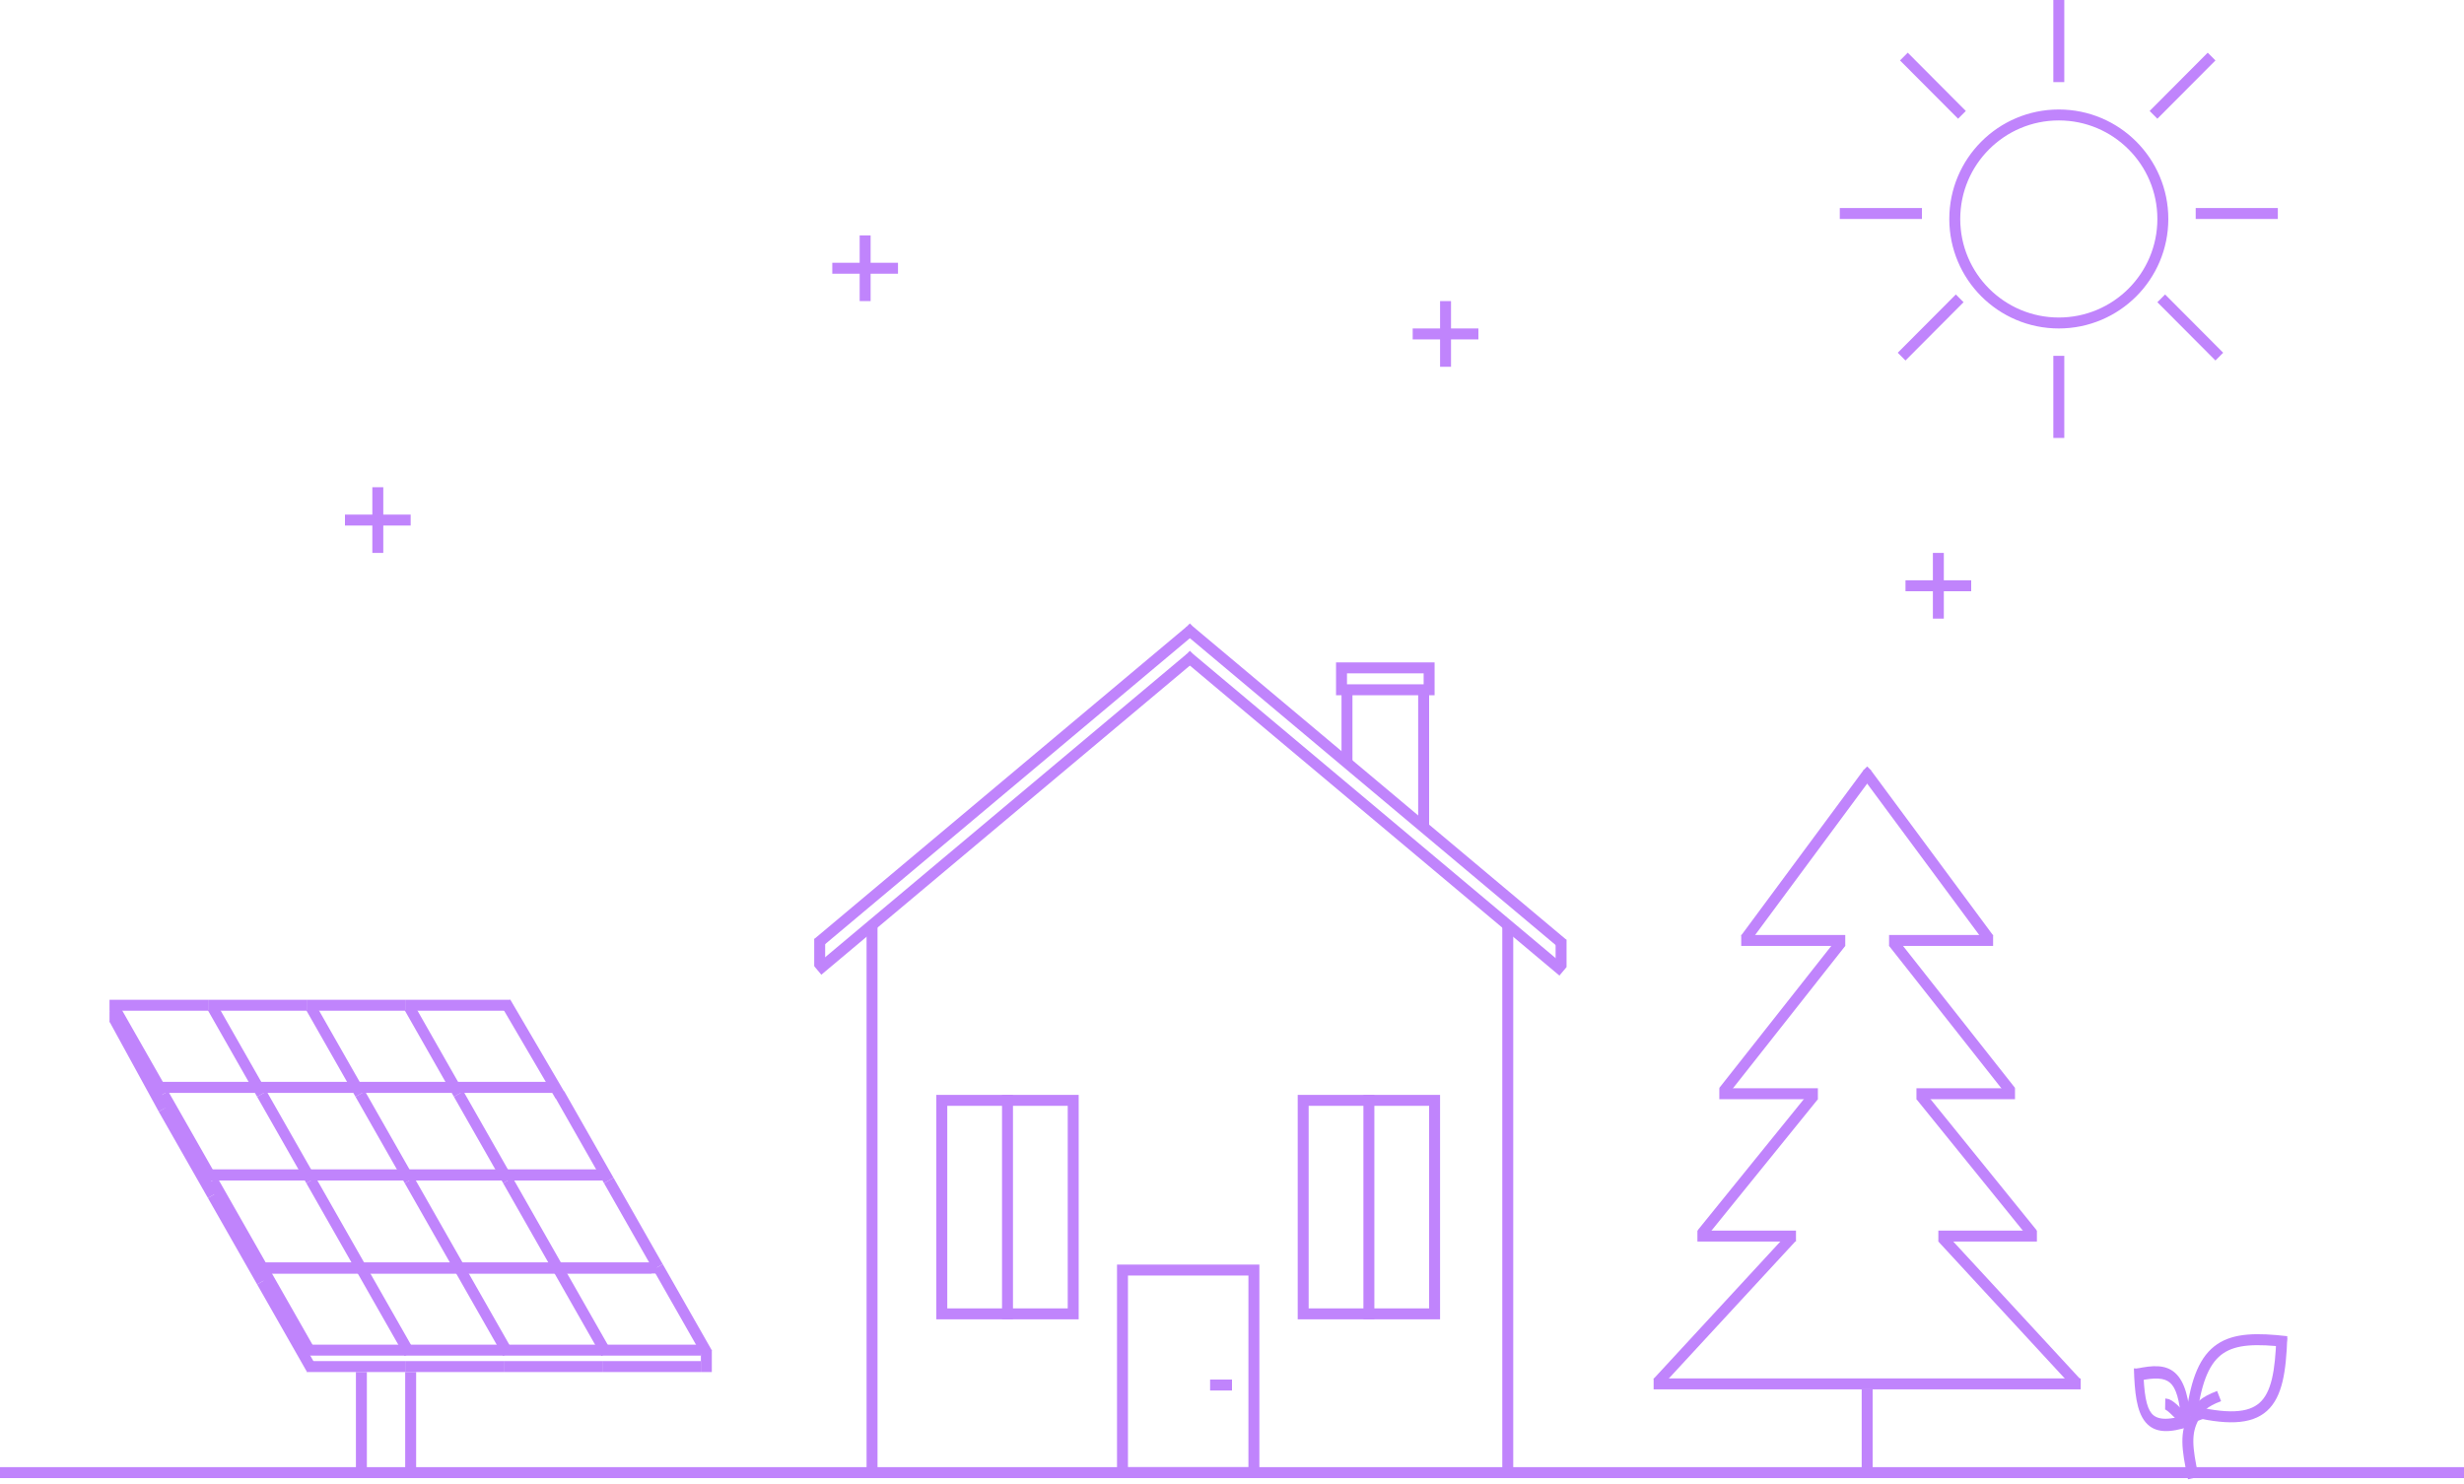
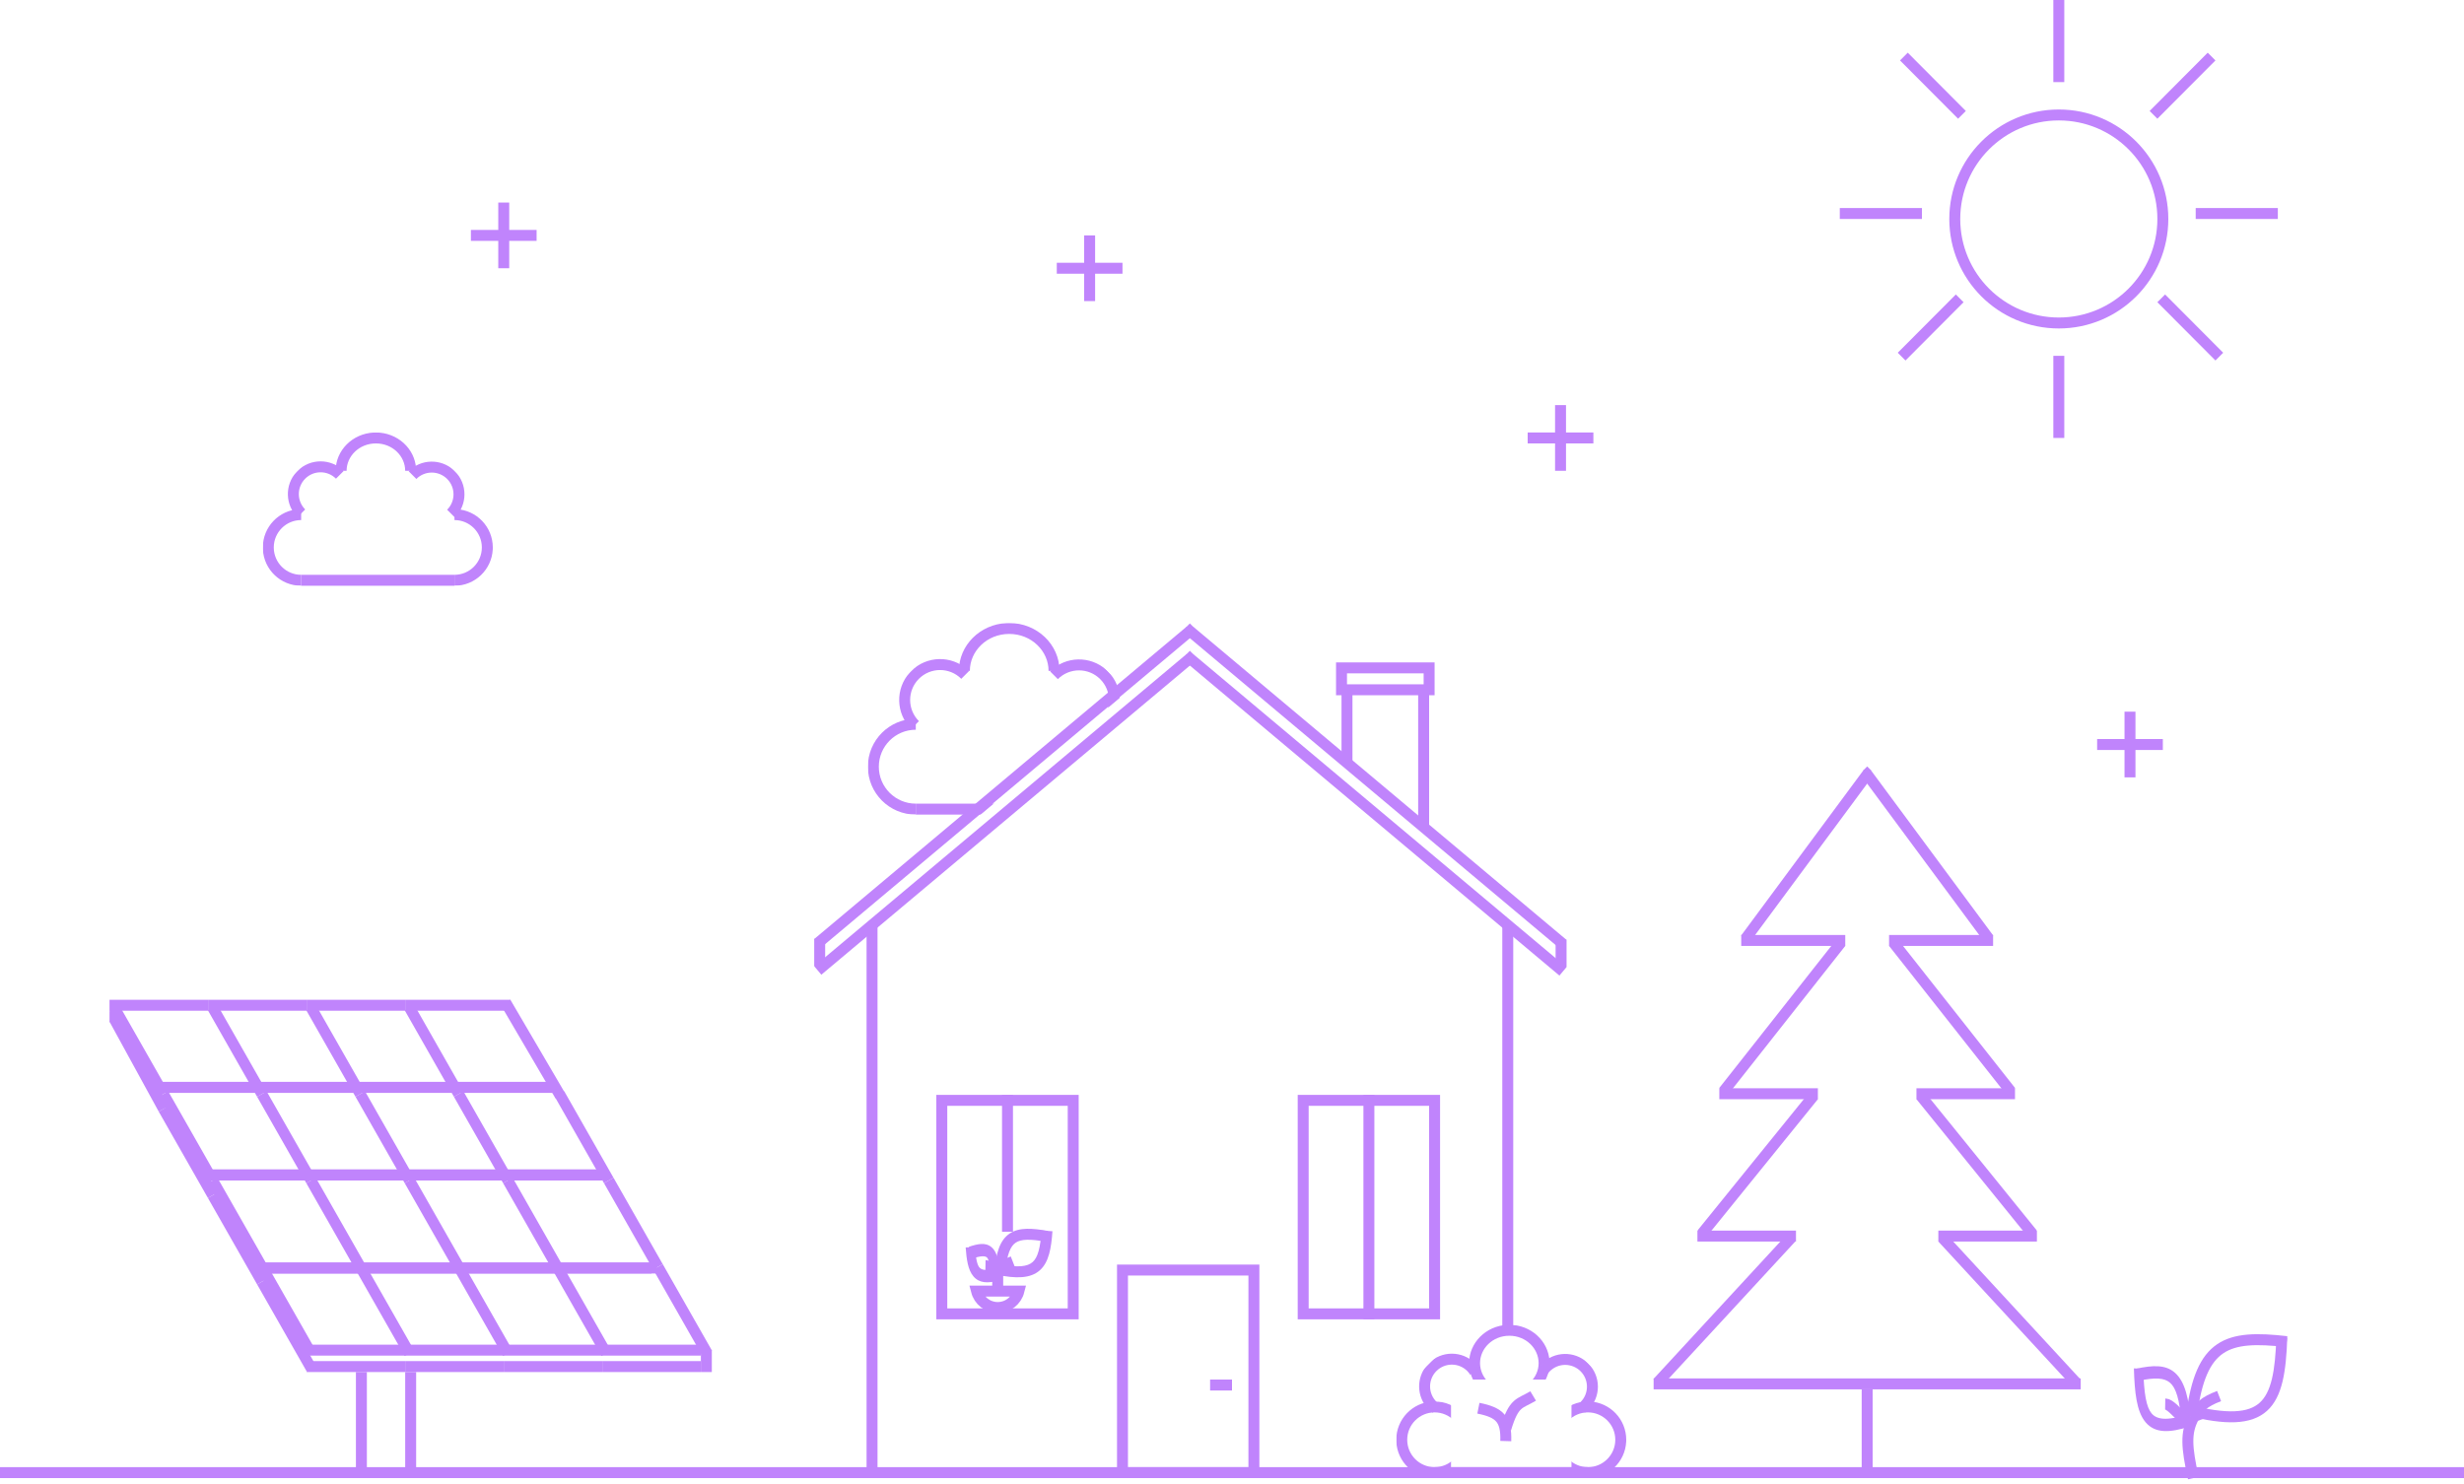
<svg xmlns="http://www.w3.org/2000/svg" width="450" height="271" viewBox="0 0 450 271" fill="none">
  <line x1="450" y1="269" y2="269" stroke="#C084FC" stroke-width="2" />
  <line x1="129" y1="246.629" x2="129" y2="250.629" stroke="#C084FC" stroke-width="2" />
-   <line x1="258" y1="61" x2="270" y2="61" stroke="#C084FC" stroke-width="2" />
-   <line x1="264" y1="55" x2="264" y2="67" stroke="#C084FC" stroke-width="2" />
-   <line x1="348" y1="107" x2="360" y2="107" stroke="#C084FC" stroke-width="2" />
-   <line x1="354" y1="101" x2="354" y2="113" stroke="#C084FC" stroke-width="2" />
-   <line x1="152" y1="49" x2="164" y2="49" stroke="#C084FC" stroke-width="2" />
-   <line x1="158" y1="43" x2="158" y2="55" stroke="#C084FC" stroke-width="2" />
-   <line x1="63" y1="95" x2="75" y2="95" stroke="#C084FC" stroke-width="2" />
-   <line x1="69" y1="89" x2="69" y2="101" stroke="#C084FC" stroke-width="2" />
+   <line x1="279" y1="80" x2="291" y2="80" stroke="#C084FC" stroke-width="2" />
+   <line x1="285" y1="74" x2="285" y2="86" stroke="#C084FC" stroke-width="2" />
+   <line x1="383" y1="136" x2="395" y2="136" stroke="#C084FC" stroke-width="2" />
+   <line x1="389" y1="130" x2="389" y2="142" stroke="#C084FC" stroke-width="2" />
+   <line x1="86" y1="43" x2="98" y2="43" stroke="#C084FC" stroke-width="2" />
+   <line x1="92" y1="37" x2="92" y2="49" stroke="#C084FC" stroke-width="2" />
+   <line x1="193" y1="49" x2="205" y2="49" stroke="#C084FC" stroke-width="2" />
+   <line x1="199" y1="43" x2="199" y2="55" stroke="#C084FC" stroke-width="2" />
  <line x1="20" y1="183.629" x2="38" y2="183.629" stroke="#C084FC" stroke-width="2" />
  <line y1="-1" x2="18.163" y2="-1" transform="matrix(0.494752 0.869034 -0.867448 0.497527 37.9719 184.56)" stroke="#C084FC" stroke-width="2" />
  <line y1="-1" x2="18.163" y2="-1" transform="matrix(0.494752 0.869034 -0.867448 0.497527 20 184.56)" stroke="#C084FC" stroke-width="2" />
  <line x1="29" y1="198.629" x2="47" y2="198.629" stroke="#C084FC" stroke-width="2" />
  <line x1="38" y1="183.629" x2="56" y2="183.629" stroke="#C084FC" stroke-width="2" />
  <line y1="-1" x2="18.163" y2="-1" transform="matrix(0.494752 0.869034 -0.867448 0.497527 55.9438 184.56)" stroke="#C084FC" stroke-width="2" />
  <line x1="47" y1="198.629" x2="65" y2="198.629" stroke="#C084FC" stroke-width="2" />
  <line x1="56" y1="183.629" x2="74" y2="183.629" stroke="#C084FC" stroke-width="2" />
  <line y1="-1" x2="18.163" y2="-1" transform="matrix(0.494752 0.869034 -0.867448 0.497527 73.9157 184.56)" stroke="#C084FC" stroke-width="2" />
  <line x1="65" y1="198.629" x2="83" y2="198.629" stroke="#C084FC" stroke-width="2" />
  <line x1="74" y1="183.629" x2="93.2" y2="183.629" stroke="#C084FC" stroke-width="2" />
  <path d="M102.3 200.121L103.161 199.612L93.203 182.613L92.342 183.121L91.481 183.63L101.438 200.629L102.3 200.121Z" fill="#C084FC" />
  <line x1="20.877" y1="186.149" x2="29.863" y2="202.57" stroke="#C084FC" stroke-width="2" />
  <line y1="-1" x2="18.163" y2="-1" transform="matrix(0.494752 0.869034 -0.867448 0.497527 28.986 203.05)" stroke="#C084FC" stroke-width="2" />
  <line y1="-1" x2="18.163" y2="-1" transform="matrix(0.494752 0.869034 -0.867448 0.497527 37.9719 218.834)" stroke="#C084FC" stroke-width="2" />
  <line y1="-1" x2="18.163" y2="-1" transform="matrix(0.494752 0.869034 -0.867448 0.497527 46.9579 234.617)" stroke="#C084FC" stroke-width="2" />
  <line x1="83" y1="198.629" x2="101" y2="198.629" stroke="#C084FC" stroke-width="2" />
  <line x1="29" y1="198.629" x2="47" y2="198.629" stroke="#C084FC" stroke-width="2" />
  <line y1="-1" x2="18.163" y2="-1" transform="matrix(0.494752 0.869034 -0.867448 0.497527 46.9579 200.344)" stroke="#C084FC" stroke-width="2" />
  <line y1="-1" x2="18.163" y2="-1" transform="matrix(0.494752 0.869034 -0.867448 0.497527 28.986 200.344)" stroke="#C084FC" stroke-width="2" />
  <line x1="38" y1="214.629" x2="56" y2="214.629" stroke="#C084FC" stroke-width="2" />
  <line x1="47" y1="198.629" x2="65" y2="198.629" stroke="#C084FC" stroke-width="2" />
  <line y1="-1" x2="18.163" y2="-1" transform="matrix(0.494752 0.869034 -0.867448 0.497527 64.9298 200.344)" stroke="#C084FC" stroke-width="2" />
  <line x1="56" y1="214.629" x2="74" y2="214.629" stroke="#C084FC" stroke-width="2" />
  <line x1="65" y1="198.629" x2="83" y2="198.629" stroke="#C084FC" stroke-width="2" />
  <line y1="-1" x2="18.163" y2="-1" transform="matrix(0.494752 0.869034 -0.867448 0.497527 82.9017 200.344)" stroke="#C084FC" stroke-width="2" />
  <line x1="74" y1="214.629" x2="92" y2="214.629" stroke="#C084FC" stroke-width="2" />
  <line x1="83" y1="198.629" x2="101" y2="198.629" stroke="#C084FC" stroke-width="2" />
  <line y1="-1" x2="18.163" y2="-1" transform="matrix(0.494752 0.869034 -0.867448 0.497527 101.32 200.344)" stroke="#C084FC" stroke-width="2" />
  <line x1="92" y1="214.629" x2="110" y2="214.629" stroke="#C084FC" stroke-width="2" />
  <line x1="38" y1="214.629" x2="56" y2="214.629" stroke="#C084FC" stroke-width="2" />
  <line y1="-1" x2="18.163" y2="-1" transform="matrix(0.494752 0.869034 -0.867448 0.497527 55.9438 216.128)" stroke="#C084FC" stroke-width="2" />
  <line y1="-1" x2="18.163" y2="-1" transform="matrix(0.494752 0.869034 -0.867448 0.497527 37.9719 216.128)" stroke="#C084FC" stroke-width="2" />
  <line x1="47" y1="231.629" x2="65" y2="231.629" stroke="#C084FC" stroke-width="2" />
  <line x1="56" y1="214.629" x2="74" y2="214.629" stroke="#C084FC" stroke-width="2" />
  <line y1="-1" x2="18.163" y2="-1" transform="matrix(0.494752 0.869034 -0.867448 0.497527 73.9157 216.128)" stroke="#C084FC" stroke-width="2" />
  <line x1="65" y1="231.629" x2="83" y2="231.629" stroke="#C084FC" stroke-width="2" />
  <line x1="74" y1="214.629" x2="92" y2="214.629" stroke="#C084FC" stroke-width="2" />
  <line y1="-1" x2="18.163" y2="-1" transform="matrix(0.494752 0.869034 -0.867448 0.497527 91.8876 216.128)" stroke="#C084FC" stroke-width="2" />
  <line x1="83" y1="231.629" x2="101" y2="231.629" stroke="#C084FC" stroke-width="2" />
  <line x1="92" y1="214.629" x2="110" y2="214.629" stroke="#C084FC" stroke-width="2" />
  <line y1="-1" x2="18.163" y2="-1" transform="matrix(0.494752 0.869034 -0.867448 0.497527 110.31 216.128)" stroke="#C084FC" stroke-width="2" />
  <line x1="101" y1="231.629" x2="119" y2="231.629" stroke="#C084FC" stroke-width="2" />
  <line x1="47" y1="231.629" x2="65" y2="231.629" stroke="#C084FC" stroke-width="2" />
  <line y1="-1" x2="18.163" y2="-1" transform="matrix(0.494752 0.869034 -0.867448 0.497527 64.9298 231.912)" stroke="#C084FC" stroke-width="2" />
  <line y1="-1" x2="18.163" y2="-1" transform="matrix(0.494752 0.869034 -0.867448 0.497527 46.9579 231.912)" stroke="#C084FC" stroke-width="2" />
  <line x1="56" y1="246.629" x2="74" y2="246.629" stroke="#C084FC" stroke-width="2" />
  <line x1="56" y1="249.629" x2="74" y2="249.629" stroke="#C084FC" stroke-width="2" />
  <line x1="74" y1="249.629" x2="92" y2="249.629" stroke="#C084FC" stroke-width="2" />
  <line x1="92" y1="249.629" x2="110" y2="249.629" stroke="#C084FC" stroke-width="2" />
  <line x1="110" y1="249.629" x2="128" y2="249.629" stroke="#C084FC" stroke-width="2" />
  <line x1="21" y1="184.7" x2="21" y2="186.7" stroke="#C084FC" stroke-width="2" />
  <line x1="65" y1="231.629" x2="83" y2="231.629" stroke="#C084FC" stroke-width="2" />
  <line y1="-1" x2="18.163" y2="-1" transform="matrix(0.494752 0.869034 -0.867448 0.497527 82.9017 231.912)" stroke="#C084FC" stroke-width="2" />
  <line x1="74" y1="246.629" x2="92" y2="246.629" stroke="#C084FC" stroke-width="2" />
  <line x1="83" y1="231.629" x2="101" y2="231.629" stroke="#C084FC" stroke-width="2" />
  <line y1="-1" x2="18.163" y2="-1" transform="matrix(0.494752 0.869034 -0.867448 0.497527 100.874 231.912)" stroke="#C084FC" stroke-width="2" />
  <line x1="92" y1="246.629" x2="110" y2="246.629" stroke="#C084FC" stroke-width="2" />
  <line x1="101" y1="231.629" x2="120" y2="231.629" stroke="#C084FC" stroke-width="2" />
  <line y1="-1" x2="18.163" y2="-1" transform="matrix(0.494752 0.869034 -0.867448 0.497527 119.3 231.912)" stroke="#C084FC" stroke-width="2" />
  <line x1="110" y1="246.629" x2="128" y2="246.629" stroke="#C084FC" stroke-width="2" />
  <line x1="75" y1="250.629" x2="75" y2="268.629" stroke="#C084FC" stroke-width="2" />
  <line x1="66" y1="250.629" x2="66" y2="268.629" stroke="#C084FC" stroke-width="2" />
  <path d="M400.57 259C399.165 261.739 399.311 264.31 400.57 270" stroke="#C084FC" stroke-width="2" />
  <path d="M399.5 257.586L399.744 256.614C403.302 257.51 406.043 257.886 408.16 257.79C410.259 257.695 411.677 257.141 412.686 256.232C413.707 255.311 414.427 253.92 414.911 251.918C415.396 249.913 415.623 247.388 415.727 244.299L416.724 244.332L417.722 244.364C417.618 247.487 417.386 250.178 416.851 252.389C416.316 254.603 415.454 256.428 414.019 257.722C412.572 259.026 410.662 259.682 408.248 259.792C405.85 259.9 402.893 259.473 399.257 258.557L399.5 257.586Z" fill="#C084FC" />
  <path d="M400.262 258.43L401.251 258.56C402.106 252.065 403.666 248.809 406.039 247.206C408.454 245.575 412.006 245.437 417.504 246.069L417.618 245.074L417.733 244.079C412.287 243.452 408.021 243.453 404.925 245.545C401.785 247.666 400.138 251.718 399.272 258.3L400.262 258.43Z" fill="#C084FC" />
  <path d="M399.762 259.439L399.497 258.347C397.614 258.972 396.19 259.221 395.11 259.152C394.045 259.084 393.386 258.711 392.938 258.173C392.477 257.618 392.116 256.741 391.863 255.362C391.61 253.983 391.486 252.226 391.426 250.04L390.57 250L389.715 249.96C389.775 252.182 389.903 254.126 390.2 255.74C390.496 257.355 390.983 258.763 391.832 259.784C392.695 260.821 393.811 261.314 395.149 261.4C396.473 261.485 398.081 261.177 400.026 260.532L399.762 259.439Z" fill="#C084FC" />
  <path d="M399.27 260.191L398.417 260.209C398.106 255.545 397.356 253.513 396.339 252.607C395.824 252.148 395.14 251.882 394.182 251.823C393.22 251.764 392.052 251.918 390.621 252.22L390.426 251.109L390.232 249.997C391.694 249.688 392.999 249.504 394.14 249.575C395.286 249.645 396.335 249.975 397.229 250.772C399.032 252.378 399.811 255.499 400.123 260.172L399.27 260.191Z" fill="#C084FC" />
  <path d="M400.643 259.065C401.493 256.96 402.526 256.084 405.271 255.015" stroke="#C084FC" stroke-width="2" />
  <path d="M399.481 259.926C397.355 257.683 396.188 256.468 395.431 256.455" stroke="#C084FC" stroke-width="2" />
  <path d="M402.316 258.675L400.503 259.326L399.683 259.991" stroke="#C084FC" />
  <line x1="159.261" y1="268.852" x2="159.261" y2="168.852" stroke="#C084FC" stroke-width="2" />
  <line x1="149.7" y1="176.5" x2="149.7" y2="171.5" stroke="#C084FC" stroke-width="2" />
  <line x1="285.1" y1="176.66" x2="285.1" y2="171.66" stroke="#C084FC" stroke-width="2" />
  <line x1="149.357" y1="177.283" x2="217.357" y2="120.234" stroke="#C084FC" stroke-width="2" />
  <line x1="217.261" y1="120.234" x2="285.439" y2="177.442" stroke="#C084FC" stroke-width="2" />
-   <line x1="275.363" y1="268.852" x2="275.363" y2="168.852" stroke="#C084FC" stroke-width="2" />
+   <line x1="275.363" y1="243.852" x2="275.363" y2="168.852" stroke="#C084FC" stroke-width="2" />
  <circle cx="376" cy="40" r="19" stroke="#C084FC" stroke-width="2" />
  <line x1="401" y1="39" x2="416" y2="39" stroke="#C084FC" stroke-width="2" />
  <line x1="336" y1="39" x2="351" y2="39" stroke="#C084FC" stroke-width="2" />
  <line y1="-1" x2="15.028" y2="-1" transform="matrix(0.705794 0.708417 -0.705794 0.708417 394 55.2045)" stroke="#C084FC" stroke-width="2" />
  <line y1="-1" x2="15.028" y2="-1" transform="matrix(0.705794 0.708417 -0.705794 0.708417 347 11.0409)" stroke="#C084FC" stroke-width="2" />
  <line y1="-1" x2="15.028" y2="-1" transform="matrix(0.705794 -0.708417 0.705794 0.708417 394 21.6869)" stroke="#C084FC" stroke-width="2" />
  <line y1="-1" x2="15.028" y2="-1" transform="matrix(0.705794 -0.708417 0.705794 0.708417 348 65.8505)" stroke="#C084FC" stroke-width="2" />
  <line x1="376" y1="15" x2="376" y2="-4.38739e-08" stroke="#C084FC" stroke-width="2" />
  <line x1="376" y1="80" x2="376" y2="65" stroke="#C084FC" stroke-width="2" />
  <rect x="205" y="232" width="24" height="37" stroke="#C084FC" stroke-width="2" />
  <rect x="238" y="201" width="24" height="39" stroke="#C084FC" stroke-width="2" />
  <rect x="172" y="201" width="24" height="39" stroke="#C084FC" stroke-width="2" />
  <line x1="221" y1="253" x2="225" y2="253" stroke="#C084FC" stroke-width="2" />
  <rect x="216.6" y="119.587" width="1" height="1" transform="rotate(-45 216.6 119.587)" fill="#C084FC" />
  <line x1="149.357" y1="172.283" x2="217.357" y2="115.234" stroke="#C084FC" stroke-width="2" />
  <line x1="217.261" y1="115.234" x2="285.439" y2="172.442" stroke="#C084FC" stroke-width="2" />
  <rect x="216.6" y="114.587" width="1" height="1" transform="rotate(-45 216.6 114.587)" fill="#C084FC" />
  <line x1="246" y1="139" x2="246" y2="126" stroke="#C084FC" stroke-width="2" />
  <line x1="260" y1="151" x2="260" y2="126" stroke="#C084FC" stroke-width="2" />
  <rect x="245" y="122" width="16" height="4" stroke="#C084FC" stroke-width="2" />
-   <line x1="184" y1="200" x2="184" y2="241" stroke="#C084FC" stroke-width="2" />
+   <line x1="184" y1="200" x2="184" y2="225" stroke="#C084FC" stroke-width="2" />
  <line x1="250" y1="200" x2="250" y2="241" stroke="#C084FC" stroke-width="2" />
  <line x1="341" y1="253.79" x2="341" y2="268.79" stroke="#C084FC" stroke-width="2" />
  <line x1="380" y1="252.79" x2="302" y2="252.79" stroke="#C084FC" stroke-width="2" />
  <line x1="328" y1="225.79" x2="310" y2="225.79" stroke="#C084FC" stroke-width="2" />
  <line x1="372" y1="225.79" x2="354" y2="225.79" stroke="#C084FC" stroke-width="2" />
  <line x1="332" y1="199.79" x2="314" y2="199.79" stroke="#C084FC" stroke-width="2" />
  <line x1="368" y1="199.79" x2="350" y2="199.79" stroke="#C084FC" stroke-width="2" />
  <line x1="337" y1="171.79" x2="318" y2="171.79" stroke="#C084FC" stroke-width="2" />
  <line x1="364" y1="171.79" x2="345" y2="171.79" stroke="#C084FC" stroke-width="2" />
  <line x1="318.796" y1="171.468" x2="341.196" y2="141.195" stroke="#C084FC" stroke-width="2" />
  <line y1="-1" x2="37.659" y2="-1" transform="matrix(-0.594815 -0.803863 -0.803863 0.594815 362.4 172.062)" stroke="#C084FC" stroke-width="2" />
  <line x1="314.765" y1="199.371" x2="336.215" y2="172.171" stroke="#C084FC" stroke-width="2" />
  <line y1="-1" x2="34.64" y2="-1" transform="matrix(-0.619223 -0.785215 -0.785215 0.619223 366.45 199.99)" stroke="#C084FC" stroke-width="2" />
  <line x1="310.823" y1="225.361" x2="331.223" y2="200.161" stroke="#C084FC" stroke-width="2" />
  <line y1="-1" x2="32.422" y2="-1" transform="matrix(-0.629198 -0.777245 -0.777245 0.629198 370.4 225.99)" stroke="#C084FC" stroke-width="2" />
  <line x1="302.715" y1="252.562" x2="327.133" y2="226.109" stroke="#C084FC" stroke-width="2" />
  <line y1="-1" x2="36" y2="-1" transform="matrix(-0.67828 -0.734803 -0.734803 0.67828 378.418 253.243)" stroke="#C084FC" stroke-width="2" />
  <rect x="340.3" y="140.707" width="1" height="1" transform="rotate(-45 340.3 140.707)" fill="#C084FC" />
+   <line x1="55" y1="106" x2="83" y2="106" stroke="#C084FC" stroke-width="2" />
+   <mask id="mask0_39_372" style="mask-type:alpha" maskUnits="userSpaceOnUse" x="76" y="93" width="14" height="14">
+     <path d="M83.36 93.009C87.059 93.196 90 96.255 90 100L89.991 100.36C89.804 104.059 86.745 107 83 107L82.64 106.991C79.061 106.81 76.19 103.94 76.009 100.36L76 100C76 96.134 79.134 93 83 93L83.36 93.009ZM83 95C80.239 95 78 97.239 78 100C78 102.761 80.239 105 83 105C85.761 105 88 102.761 88 100C88 97.239 85.761 95 83 95Z" fill="#C084FC" />
+   </mask>
+   <g mask="url(#mask0_39_372)">
+     <rect x="83" y="93" width="7" height="14" fill="#C084FC" />
+   </g>
+   <mask id="mask1_39_372" style="mask-type:alpha" maskUnits="userSpaceOnUse" x="48" y="93" width="14" height="14">
+     <path d="M54.64 93.009C50.941 93.196 48 96.255 48 100L48.009 100.36C48.196 104.059 51.255 107 55 107L55.36 106.991C58.94 106.81 61.81 103.94 61.991 100.36L62 100C62 96.134 58.866 93 55 93L54.64 93.009ZM55 95C57.761 95 60 97.239 60 100C60 102.761 57.761 105 55 105C52.239 105 50 102.761 50 100C50 97.239 52.239 95 55 95Z" fill="#C084FC" />
+   </mask>
+   <g mask="url(#mask1_39_372)">
+     <rect width="7" height="14" transform="matrix(-1 0 0 1 55 93)" fill="#C084FC" />
+   </g>
+   <mask id="mask2_39_372" style="mask-type:alpha" maskUnits="userSpaceOnUse" x="61" y="79" width="15" height="14">
+     <path d="M75.99 85.64C75.793 81.941 72.583 79 68.65 79L68.272 79.009C64.388 79.196 61.3 82.255 61.3 86L61.31 86.36C61.507 90.059 64.718 93 68.65 93C72.71 93 76 89.866 76 86L75.99 85.64ZM74 86C74 88.671 71.698 91 68.65 91C65.603 91 63.3 88.671 63.3 86C63.3 83.329 65.603 81 68.65 81C71.698 81 74 83.329 74 86Z" fill="#C084FC" />
+   </mask>
+   <g mask="url(#mask2_39_372)">
+     <rect width="7" height="14.7" transform="matrix(0 -1 -1 0 76 86)" fill="#C084FC" />
+   </g>
+   <mask id="mask3_39_372" style="mask-type:alpha" maskUnits="userSpaceOnUse" x="72" y="84" width="13" height="13">
+     <path d="M83.074 94.525C85.408 92.191 85.408 88.408 83.075 86.075L82.852 85.862C80.507 83.743 76.885 83.814 74.624 86.075L74.412 86.298C72.293 88.643 72.365 92.264 74.625 94.525C76.958 96.858 80.741 96.858 83.074 94.525ZM81.66 93.11C80.108 94.662 77.591 94.662 76.039 93.11C74.487 91.558 74.487 89.041 76.039 87.489C77.591 85.936 80.109 85.936 81.661 87.489C83.213 89.041 83.213 91.558 81.66 93.11Z" fill="#C084FC" />
+   </mask>
+   <g mask="url(#mask3_39_372)">
+     <rect width="5.975" height="11.95" transform="matrix(0.707107 -0.707107 -0.707107 -0.707107 83.0746 94.5244)" fill="#C084FC" />
+   </g>
+   <mask id="mask4_39_372" style="mask-type:alpha" maskUnits="userSpaceOnUse" x="52" y="84" width="13" height="13">
+     <path d="M62.775 86.025C60.442 83.692 56.658 83.691 54.325 86.024L54.113 86.247C51.993 88.593 52.064 92.215 54.325 94.475L54.548 94.687C56.893 96.806 60.514 96.735 62.775 94.474C65.108 92.141 65.108 88.358 62.775 86.025ZM61.361 87.439C62.913 88.992 62.913 91.508 61.361 93.06C59.808 94.612 57.291 94.613 55.739 93.061C54.187 91.509 54.187 88.991 55.739 87.439C57.291 85.886 59.808 85.887 61.361 87.439Z" fill="#C084FC" />
+   </mask>
+   <g mask="url(#mask4_39_372)">
+     <rect width="5.975" height="11.95" transform="matrix(-0.707107 -0.707107 -0.707107 0.707107 62.7746 86.0249)" fill="#C084FC" />
+   </g>
+   <mask id="mask5_39_372" style="mask-type:alpha" maskUnits="userSpaceOnUse" x="158" y="113" width="53" height="36">
+     <line x1="167.25" y1="147.8" x2="202.25" y2="147.8" stroke="#C084FC" stroke-width="2" />
+     <mask id="mask6_39_372" style="mask-type:alpha" maskUnits="userSpaceOnUse" x="193" y="131" width="18" height="18">
+       <path d="M202.25 131.3C207.082 131.3 211 135.217 211 140.05C211 144.882 207.082 148.8 202.25 148.8C197.418 148.8 193.5 144.882 193.5 140.05C193.5 135.217 197.418 131.3 202.25 131.3ZM202.25 133.3C198.522 133.3 195.5 136.322 195.5 140.05C195.5 143.778 198.522 146.8 202.25 146.8C205.978 146.8 209 143.778 209 140.05C209 136.322 205.978 133.3 202.25 133.3Z" fill="#C084FC" />
+     </mask>
+     <g mask="url(#mask6_39_372)">
+       <rect x="202.25" y="131.3" width="8.75" height="17.5" fill="#C084FC" />
+     </g>
+     <mask id="mask7_39_372" style="mask-type:alpha" maskUnits="userSpaceOnUse" x="158" y="131" width="18" height="18">
+       <path d="M167.25 131.3C162.418 131.3 158.5 135.217 158.5 140.05C158.5 144.882 162.418 148.8 167.25 148.8C172.082 148.8 176 144.882 176 140.05C176 135.217 172.082 131.3 167.25 131.3ZM167.25 133.3C170.978 133.3 174 136.322 174 140.05C174 143.778 170.978 146.8 167.25 146.8C163.522 146.8 160.5 143.778 160.5 140.05C160.5 136.322 163.522 133.3 167.25 133.3Z" fill="#C084FC" />
+     </mask>
+     <g mask="url(#mask7_39_372)">
+       <rect width="8.75" height="17.5" transform="matrix(-1 0 0 1 167.25 131.3)" fill="#C084FC" />
+     </g>
+     <mask id="mask8_39_372" style="mask-type:alpha" maskUnits="userSpaceOnUse" x="175" y="113" width="19" height="19">
+       <path d="M193.5 122.55C193.5 117.717 189.387 113.8 184.312 113.8L183.84 113.812C178.985 114.046 175.125 117.868 175.125 122.55L175.137 123C175.375 127.474 179.142 131.062 183.84 131.288L184.312 131.3C189.387 131.3 193.5 127.382 193.5 122.55ZM191.5 122.55C191.5 126.187 188.375 129.3 184.312 129.3C180.25 129.3 177.125 126.187 177.125 122.55C177.125 118.913 180.25 115.8 184.312 115.8C188.375 115.8 191.5 118.913 191.5 122.55Z" fill="#C084FC" />
+     </mask>
+     <g mask="url(#mask8_39_372)">
+       <rect width="8.75" height="18.375" transform="matrix(0 -1 -1 0 193.5 122.55)" fill="#C084FC" />
+     </g>
+     <mask id="mask9_39_372" style="mask-type:alpha" maskUnits="userSpaceOnUse" x="189" y="120" width="16" height="16">
+       <path d="M202.608 132.927C205.257 129.995 205.169 125.469 202.343 122.643L202.065 122.378C199.133 119.729 194.607 119.817 191.781 122.643L191.516 122.922C188.952 125.759 188.953 130.09 191.517 132.927L191.781 133.205C194.698 136.122 199.427 136.122 202.343 133.205L202.608 132.927ZM200.929 131.791C198.794 133.927 195.331 133.927 193.195 131.791C191.06 129.656 191.06 126.193 193.195 124.057C195.331 121.922 198.794 121.922 200.929 124.057C203.065 126.193 203.065 129.656 200.929 131.791Z" fill="#C084FC" />
+     </mask>
+     <g mask="url(#mask9_39_372)">
+       <rect width="7.469" height="14.937" transform="matrix(0.707107 -0.707107 -0.707107 -0.707107 202.343 133.205)" fill="#C084FC" />
+     </g>
+     <mask id="mask10_39_372" style="mask-type:alpha" maskUnits="userSpaceOnUse" x="164" y="120" width="16" height="16">
+       <path d="M176.69 122.317C173.758 119.667 169.231 119.755 166.406 122.581L166.141 122.859C163.492 125.791 163.58 130.318 166.406 133.143L166.685 133.409C169.522 135.972 173.853 135.972 176.69 133.408L176.968 133.143C179.885 130.227 179.885 125.498 176.968 122.581L176.69 122.317ZM175.554 123.995C177.69 126.131 177.69 129.594 175.554 131.729C173.418 133.865 169.956 133.865 167.82 131.729C165.685 129.594 165.685 126.131 167.82 123.995C169.956 121.86 173.418 121.86 175.554 123.995Z" fill="#C084FC" />
+     </mask>
+     <g mask="url(#mask10_39_372)">
+       <rect width="7.469" height="14.937" transform="matrix(-0.707107 -0.707107 -0.707107 0.707107 176.968 122.581)" fill="#C084FC" />
+     </g>
+   </mask>
+   <g mask="url(#mask5_39_372)">
+     <rect x="134.75" y="147.591" width="99.241" height="29.429" transform="rotate(-40 134.75 147.591)" fill="#C084FC" />
+   </g>
+   <path d="M182.213 232.033C182.213 232.78 182.213 233.481 182.213 235.033" stroke="#C084FC" stroke-width="2" />
+   <path d="M182.112 231.845L182.321 230.865C185.986 231.648 187.685 231.341 188.587 230.537C189.046 230.129 189.407 229.502 189.677 228.535C189.949 227.562 190.109 226.324 190.217 224.772L191.213 224.841L192.209 224.91C192.098 226.498 191.928 227.901 191.599 229.075C191.269 230.255 190.758 231.281 189.913 232.034C188.208 233.554 185.576 233.609 181.903 232.825L182.112 231.845Z" fill="#C084FC" />
+   <path d="M182.63 232.446L183.626 232.515C183.865 229.052 184.571 227.611 185.508 226.989C185.985 226.673 186.629 226.491 187.554 226.466C188.486 226.441 189.626 226.575 191.037 226.827L191.213 225.841L191.389 224.855C189.942 224.596 188.641 224.432 187.502 224.463C186.357 224.494 185.303 224.724 184.408 225.318C182.603 226.516 181.876 228.888 181.634 232.378L182.63 232.446Z" fill="#C084FC" />
+   <path d="M182.08 232.84L181.862 231.734C179.94 232.219 179.206 231.923 178.869 231.525C178.695 231.319 178.525 230.973 178.382 230.345C178.237 229.712 178.141 228.887 178.066 227.818L177.213 227.841L176.36 227.865C176.438 228.974 176.547 229.984 176.744 230.848C176.942 231.717 177.25 232.53 177.775 233.15C178.836 234.404 180.383 234.429 182.299 233.946L182.08 232.84Z" fill="#C084FC" />
+   <path d="M181.7 233.45L180.844 233.369C180.844 232.087 180.765 231.197 180.629 230.59C180.497 230.001 180.338 229.784 180.222 229.683C180.088 229.568 179.842 229.46 179.36 229.487C178.88 229.514 178.267 229.668 177.48 229.933L177.213 228.841L176.946 227.75C177.757 227.476 178.505 227.275 179.166 227.238C179.825 227.201 180.502 227.321 181.091 227.83C181.697 228.355 182.06 229.161 182.27 230.1C182.476 231.022 182.557 232.166 182.557 233.53L181.7 233.45Z" fill="#C084FC" />
+   <path d="M182.615 232.496C183.046 231.43 183.569 230.986 184.959 230.445" stroke="#C084FC" stroke-width="2" />
+   <path d="M182.027 232.932C180.95 231.796 180.36 231.181 179.976 231.174" stroke="#C084FC" stroke-width="2" />
+   <path d="M183.462 232.298L182.544 232.628L182.129 232.965" stroke="#C084FC" />
+   <path d="M186.087 235.841C185.643 237.566 184.077 238.841 182.213 238.841C180.349 238.841 178.783 237.566 178.339 235.841H186.087Z" stroke="#C084FC" stroke-width="2" />
+   <line x1="262" y1="269" x2="290" y2="269" stroke="#C084FC" stroke-width="2" />
+   <mask id="mask11_39_372" style="mask-type:alpha" maskUnits="userSpaceOnUse" x="283" y="256" width="14" height="14">
+     <path d="M290.36 256.009C294.059 256.196 297 259.255 297 263L296.991 263.36C296.804 267.059 293.745 270 290 270L289.64 269.991C286.06 269.81 283.19 266.94 283.009 263.36L283 263C283 259.134 286.134 256 290 256L290.36 256.009ZM290 258C287.239 258 285 260.239 285 263C285 265.761 287.239 268 290 268C292.761 268 295 265.761 295 263C295 260.239 292.761 258 290 258Z" fill="#C084FC" />
+   </mask>
+   <g mask="url(#mask11_39_372)">
+     <rect x="287" y="256" width="10" height="14" fill="#C084FC" />
+   </g>
+   <mask id="mask12_39_372" style="mask-type:alpha" maskUnits="userSpaceOnUse" x="255" y="256" width="14" height="14">
+     <path d="M261.64 256.009C257.941 256.196 255 259.255 255 263L255.009 263.36C255.196 267.059 258.255 270 262 270L262.36 269.991C265.94 269.81 268.81 266.94 268.991 263.36L269 263C269 259.134 265.866 256 262 256L261.64 256.009ZM262 258C264.761 258 267 260.239 267 263C267 265.761 264.761 268 262 268C259.239 268 257 265.761 257 263C257 260.239 259.239 258 262 258Z" fill="#C084FC" />
+   </mask>
+   <g mask="url(#mask12_39_372)">
+     <rect width="10" height="14" transform="matrix(-1 0 0 1 265 256)" fill="#C084FC" />
+   </g>
+   <mask id="mask13_39_372" style="mask-type:alpha" maskUnits="userSpaceOnUse" x="268" y="242" width="15" height="14">
+     <path d="M282.99 248.64C282.793 244.941 279.583 242 275.65 242L275.271 242.009C271.388 242.196 268.3 245.255 268.3 249L268.31 249.36C268.506 253.059 271.718 256 275.65 256C279.71 256 283 252.866 283 249L282.99 248.64ZM281 249C281 251.67 278.698 254 275.65 254C272.603 254 270.3 251.671 270.3 249C270.3 246.329 272.603 244 275.65 244C278.698 244 281 246.33 281 249Z" fill="#C084FC" />
+   </mask>
+   <g mask="url(#mask13_39_372)">
+     <rect width="10" height="15" transform="matrix(0 -1 -1 0 283 252)" fill="#C084FC" />
+   </g>
+   <mask id="mask14_39_372" style="mask-type:alpha" maskUnits="userSpaceOnUse" x="279" y="247" width="13" height="13">
+     <path d="M290.074 257.525C292.408 255.191 292.408 251.408 290.075 249.075L289.852 248.863C287.507 246.743 283.885 246.814 281.624 249.075L281.412 249.298C279.293 251.643 279.365 255.264 281.625 257.525C283.958 259.858 287.741 259.858 290.074 257.525ZM288.66 256.11C287.108 257.662 284.591 257.662 283.039 256.11C281.487 254.558 281.486 252.041 283.039 250.489C284.591 248.936 287.109 248.936 288.661 250.489C290.213 252.041 290.212 254.558 288.66 256.11Z" fill="#C084FC" />
+   </mask>
+   <g mask="url(#mask14_39_372)">
+     <rect width="6.774" height="11.95" transform="matrix(0.707107 -0.707107 -0.707107 -0.707107 289.51 258.089)" fill="#C084FC" />
+   </g>
+   <mask id="mask15_39_372" style="mask-type:alpha" maskUnits="userSpaceOnUse" x="259" y="247" width="13" height="13">
+     <path d="M269.375 249.025C267.042 246.692 263.259 246.691 260.925 249.024L260.713 249.247C258.594 251.593 258.665 255.215 260.925 257.475L261.148 257.687C263.494 259.806 267.115 259.735 269.375 257.474C271.708 255.141 271.708 251.358 269.375 249.025ZM267.961 250.439C269.513 251.992 269.513 254.508 267.961 256.06C266.409 257.612 263.892 257.613 262.34 256.061C260.787 254.509 260.787 251.991 262.34 250.439C263.892 248.886 266.409 248.887 267.961 250.439Z" fill="#C084FC" />
+   </mask>
+   <g mask="url(#mask15_39_372)">
+     <rect width="6.743" height="11.95" transform="matrix(-0.707107 -0.707107 -0.707107 0.707107 270.001 249.65)" fill="#C084FC" />
+   </g>
+   <path d="M270 257.237C273.931 258.022 275.117 259.261 275 263.237" stroke="#C084FC" stroke-width="2" />
+   <path d="M280 255C277.5 256.5 276.5 256 275 261" stroke="#C084FC" stroke-width="2" />
</svg>
